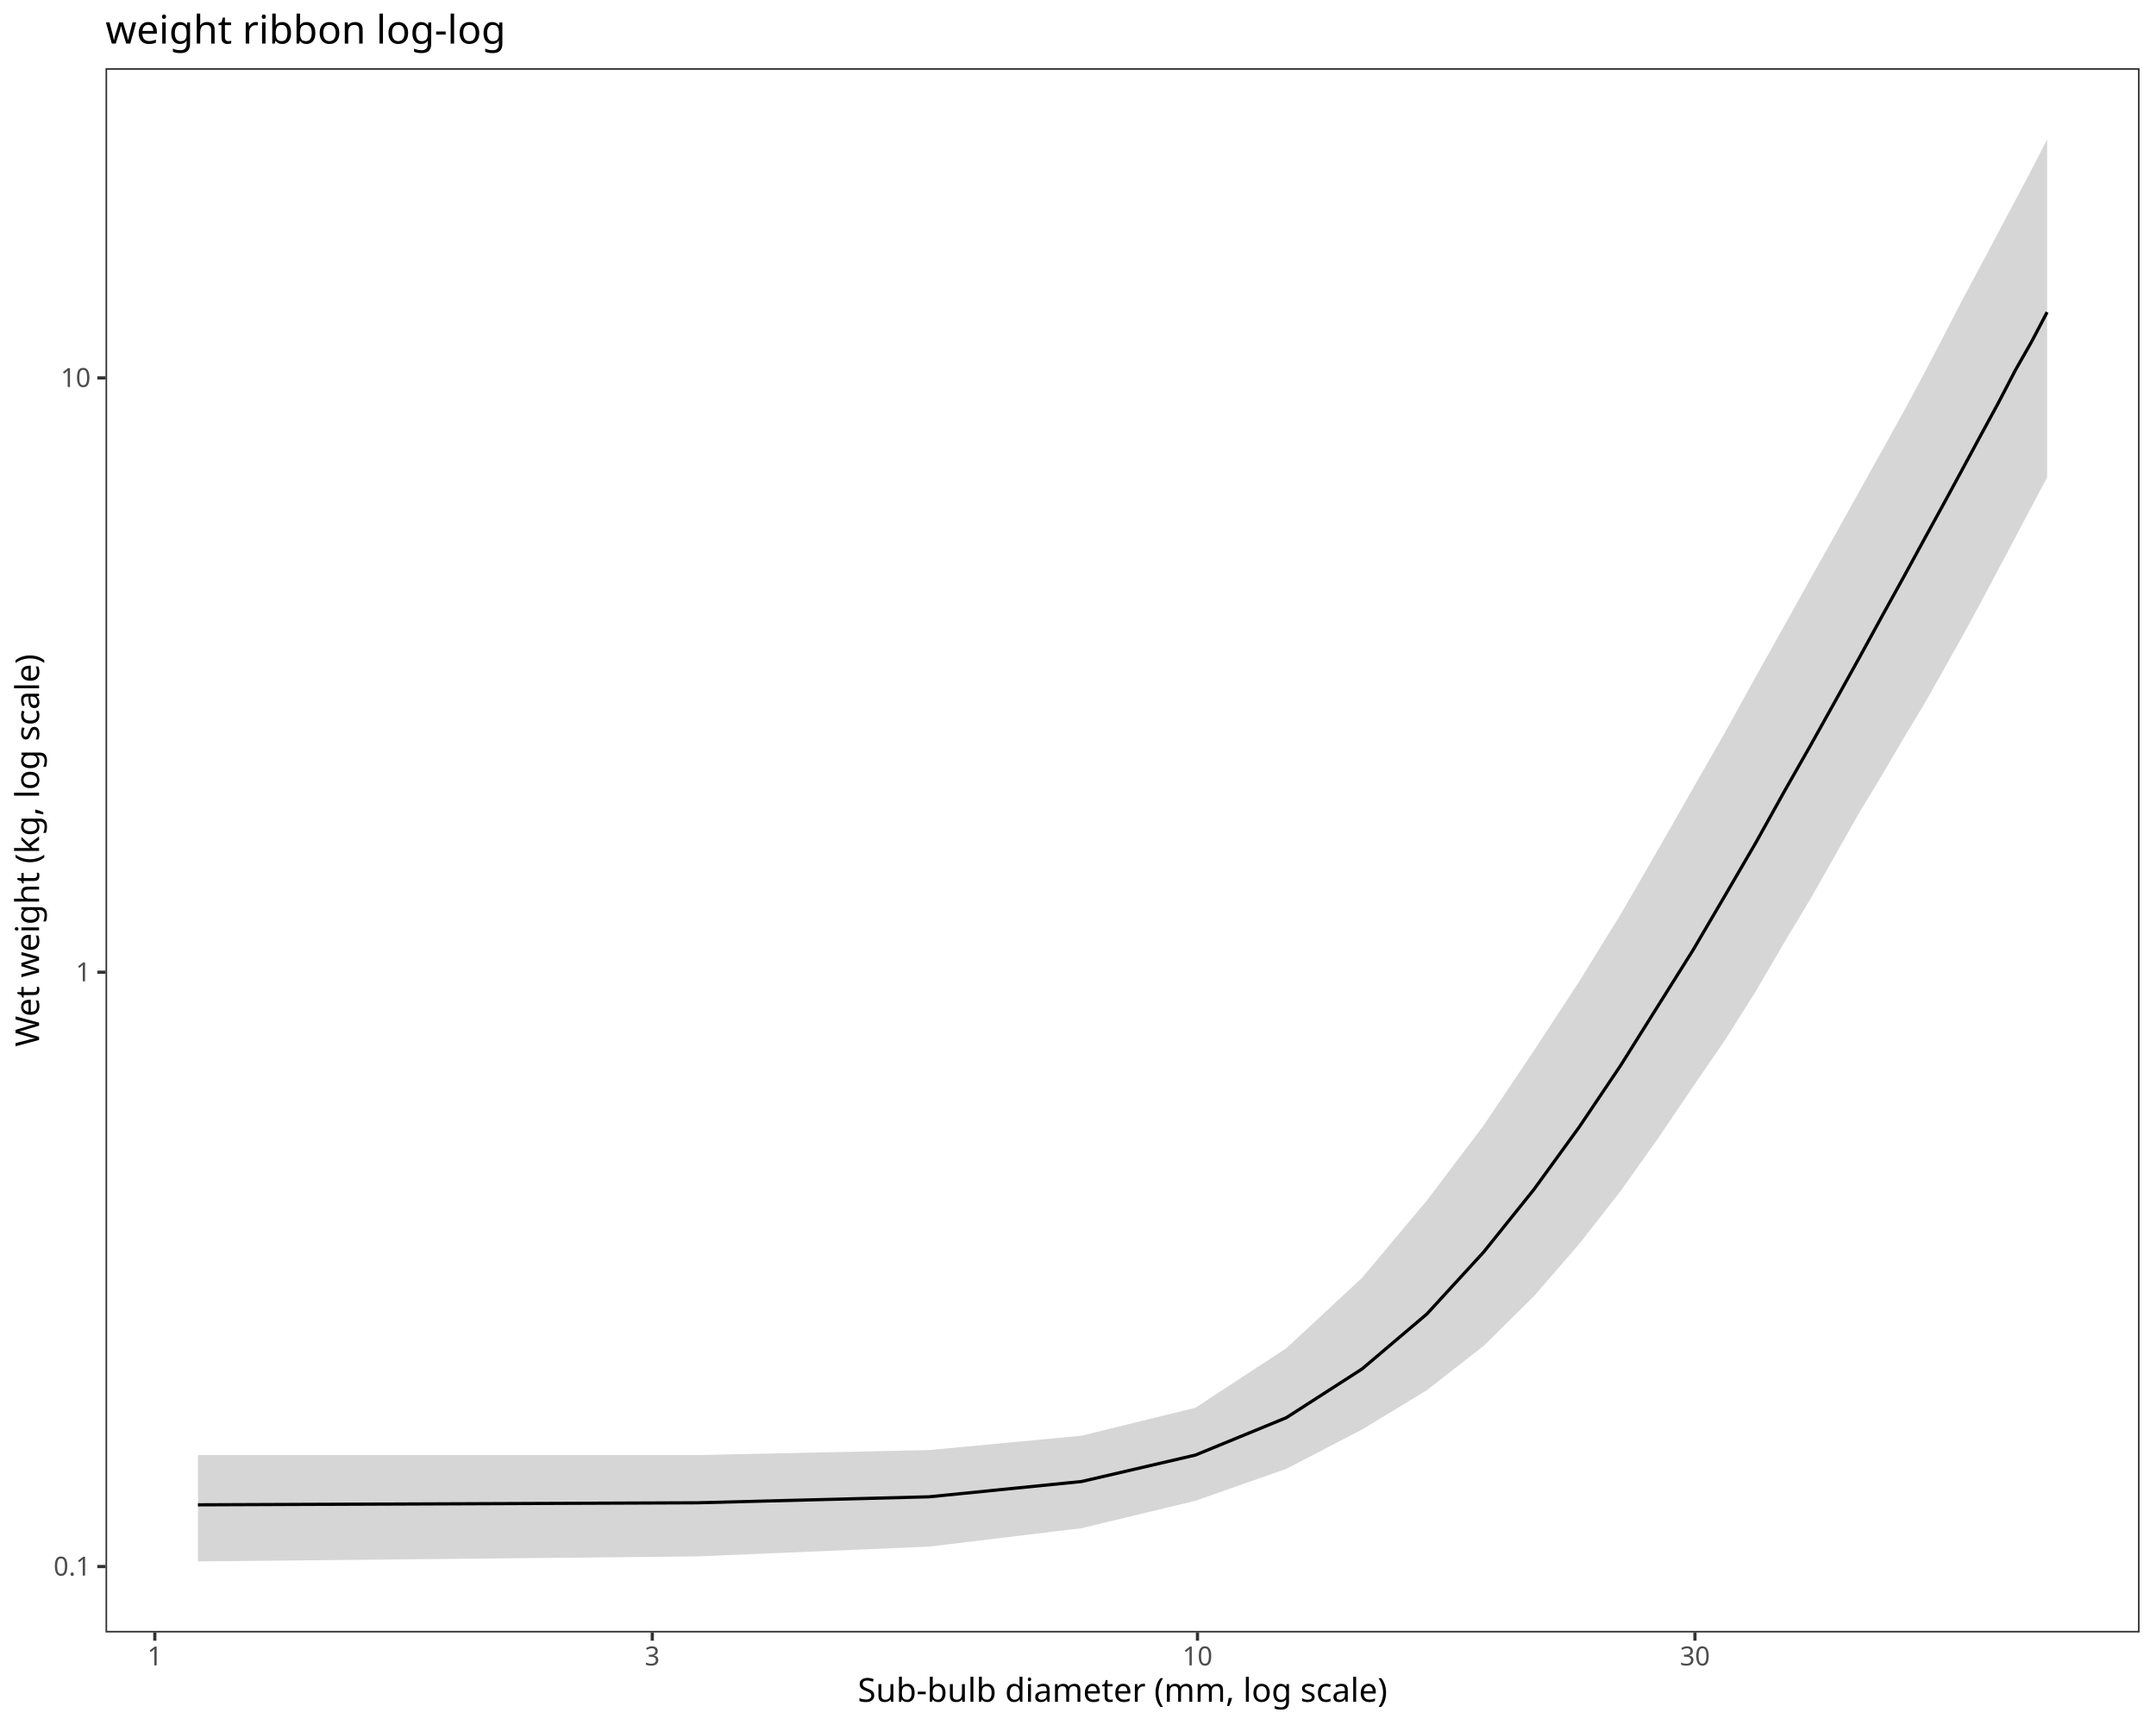
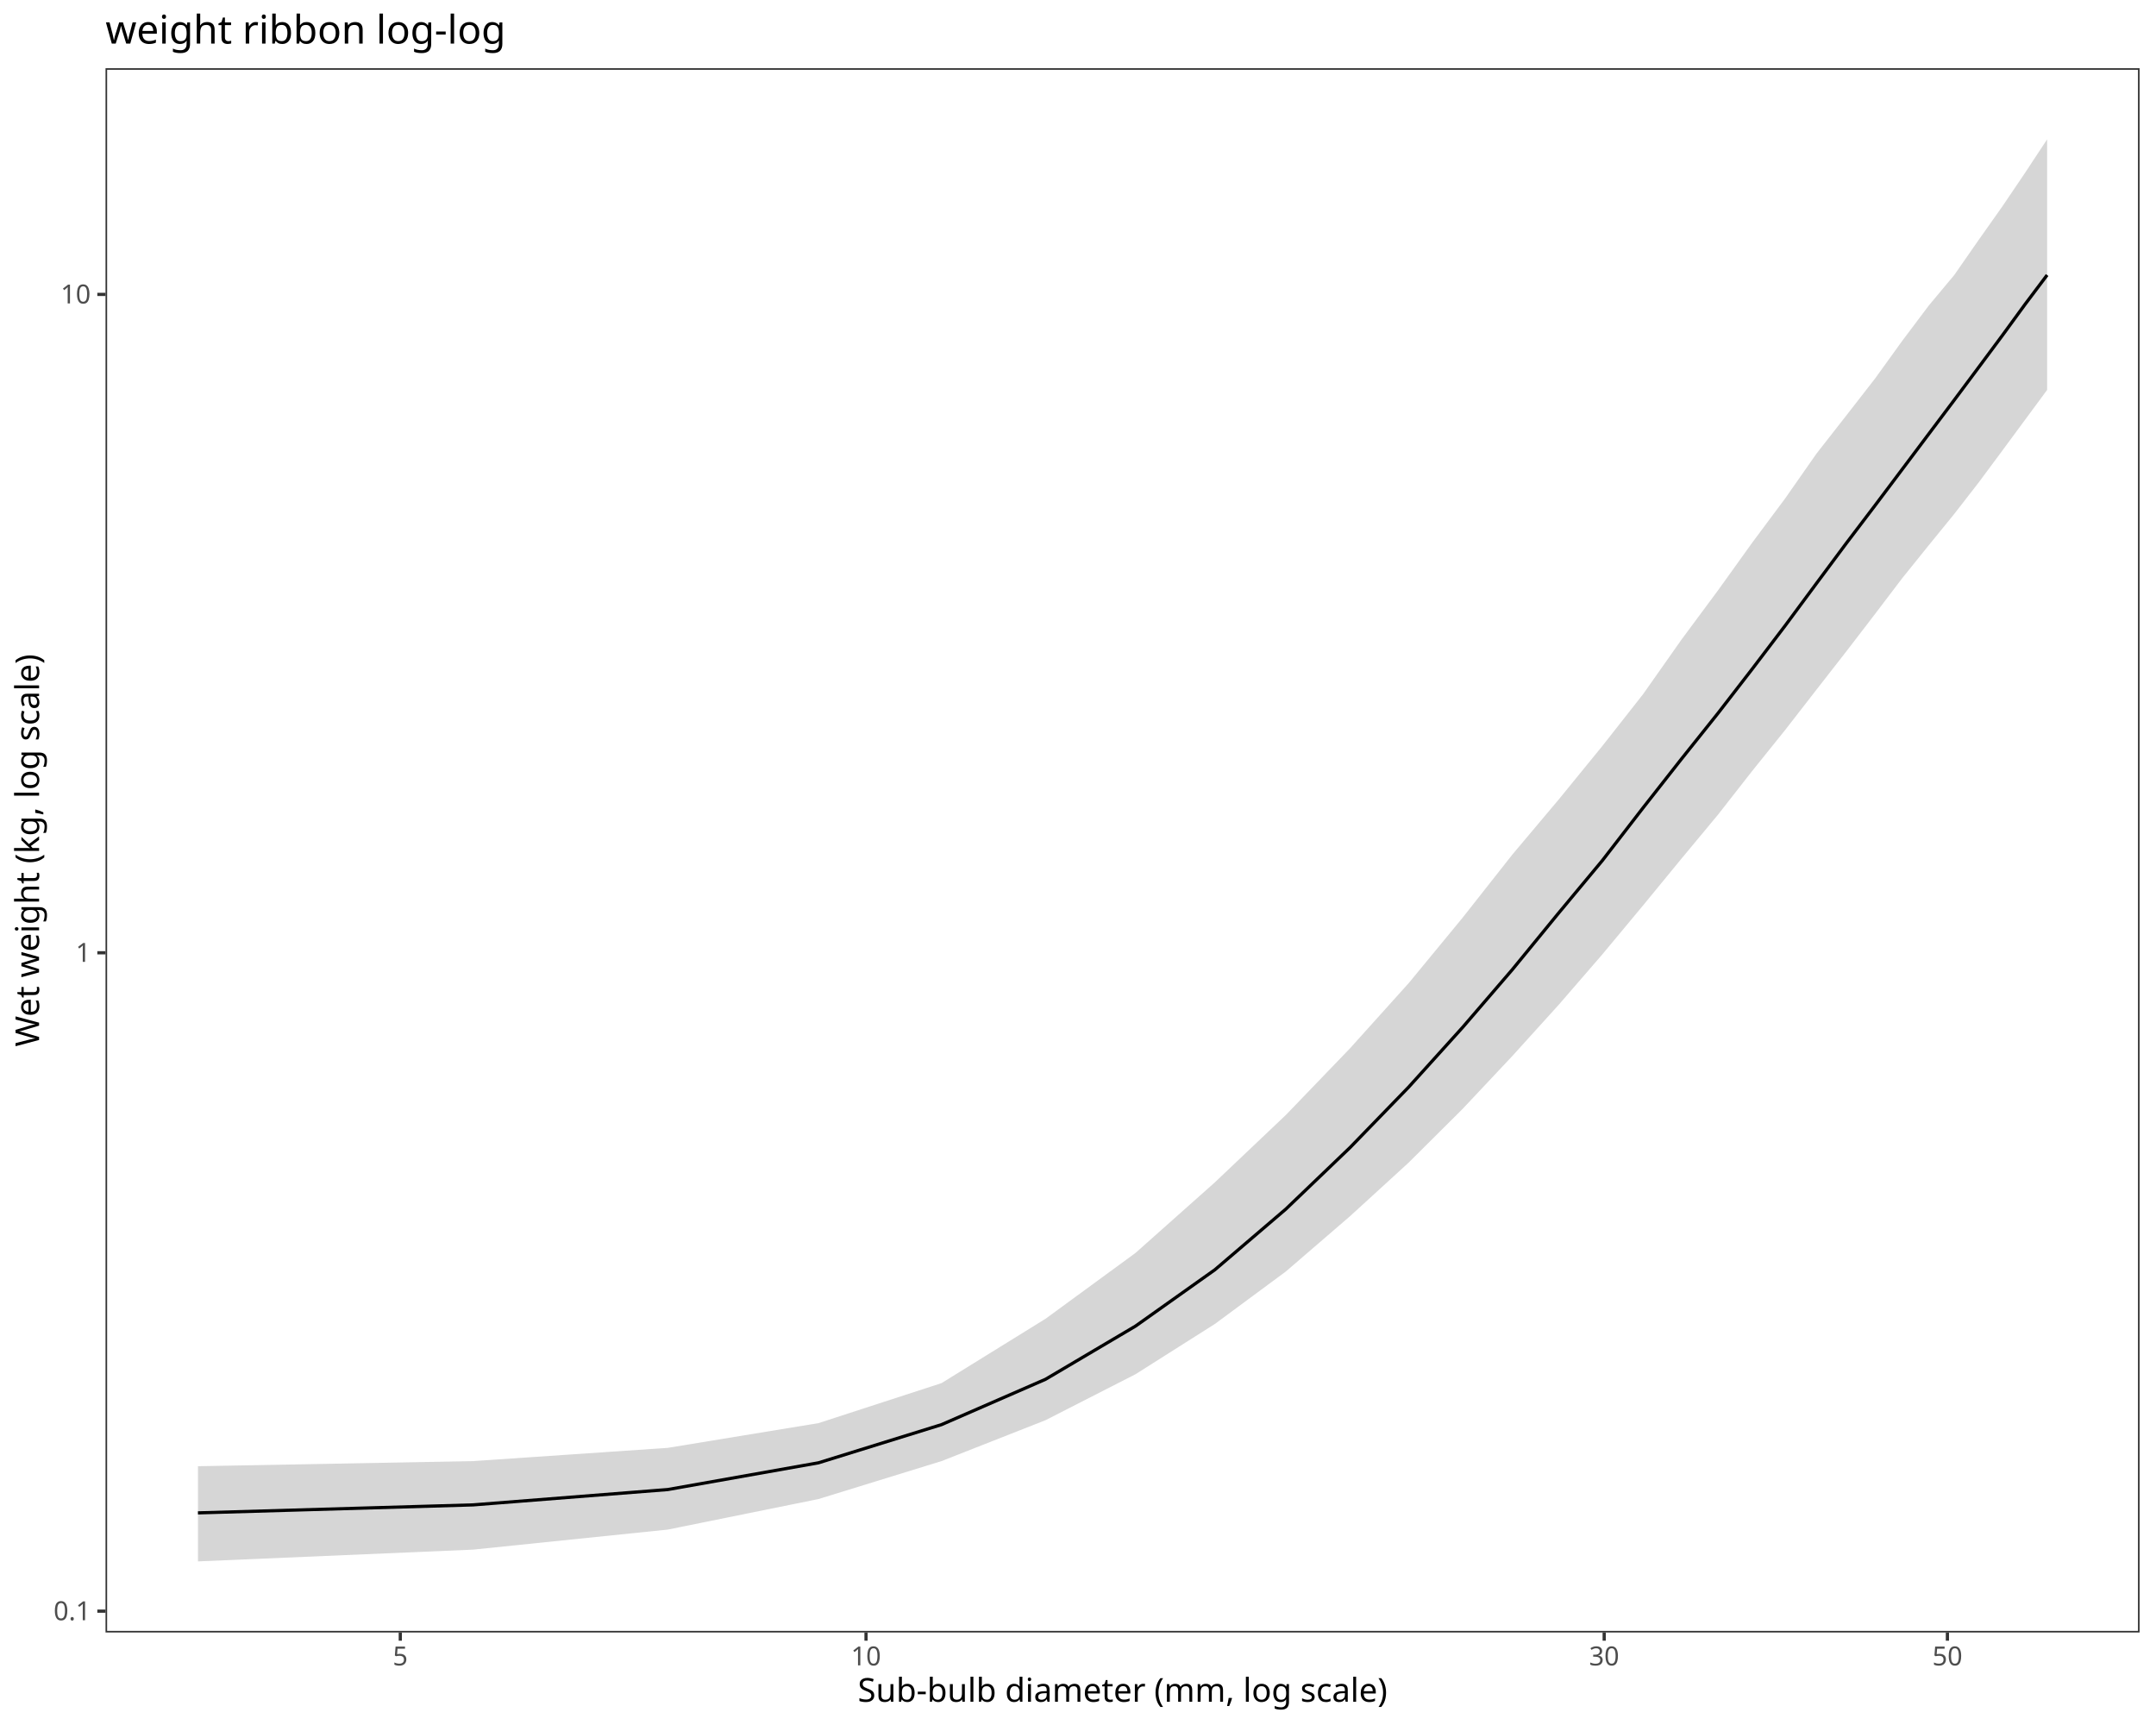
<svg xmlns="http://www.w3.org/2000/svg" class="svglite" data-engine-version="2.0" width="720.00pt" height="576.00pt" viewBox="0 0 720.00 576.00">
  <defs>
    <style type="text/css">
    .svglite line, .svglite polyline, .svglite polygon, .svglite path, .svglite rect, .svglite circle {
      fill: none;
      stroke: #000000;
      stroke-linecap: round;
      stroke-linejoin: round;
      stroke-miterlimit: 10.00;
    }
  </style>
  </defs>
  <rect width="100%" height="100%" style="stroke: none; fill: #FFFFFF;" />
  <defs>
    <clipPath id="cpMC4wMHw3MjAuMDB8MC4wMHw1NzYuMDA=">
      <rect x="0.00" y="0.00" width="720.00" height="576.00" />
    </clipPath>
  </defs>
  <g clip-path="url(#cpMC4wMHw3MjAuMDB8MC4wMHw1NzYuMDA=)">
    <rect x="0.00" y="0.00" width="720.00" height="576.00" style="stroke-width: 1.07; stroke: #FFFFFF; fill: #FFFFFF;" />
  </g>
  <defs>
    <clipPath id="cpMzUuMjR8NzE0LjUyfDIyLjc4fDU0NS4xMQ==">
      <rect x="35.24" y="22.78" width="679.28" height="522.33" />
    </clipPath>
  </defs>
  <g clip-path="url(#cpMzUuMjR8NzE0LjUyfDIyLjc4fDU0NS4xMQ==)">
    <rect x="35.24" y="22.78" width="679.28" height="522.33" style="stroke-width: 1.07; stroke: none; fill: #FFFFFF;" />
-     <polygon points="66.11,485.86 232.88,485.86 310.25,484.20 361.18,479.40 399.22,470.06 429.58,450.18 454.86,426.69 476.51,400.84 495.44,375.84 512.26,350.81 527.40,327.70 541.16,305.40 553.78,283.59 565.42,263.18 576.23,244.29 586.31,226.02 595.77,209.12 604.67,193.11 613.07,178.18 621.03,163.84 628.60,150.29 635.80,137.30 642.68,124.48 649.25,111.92 655.56,99.68 661.61,88.41 667.42,77.46 673.03,66.88 678.43,56.68 683.64,46.53 683.64,159.42 678.43,169.21 673.03,179.45 667.42,189.98 661.61,200.95 655.56,212.10 649.25,223.31 642.68,234.97 635.80,246.35 628.60,258.66 621.03,271.15 613.07,285.21 604.67,300.05 595.77,314.86 586.31,331.07 576.23,347.04 565.42,362.82 553.78,380.00 541.16,397.77 527.40,415.35 512.26,432.81 495.44,449.44 476.51,464.20 454.86,477.34 429.58,490.46 399.22,501.13 361.18,510.29 310.25,516.44 232.88,519.70 66.11,521.37 " style="stroke-width: 0.00; stroke: none; stroke-linecap: butt; fill: #333333; fill-opacity: 0.20;" />
-     <polyline points="66.11,485.86 232.88,485.86 310.25,484.20 361.18,479.40 399.22,470.06 429.58,450.18 454.86,426.69 476.51,400.84 495.44,375.84 512.26,350.81 527.40,327.70 541.16,305.40 553.78,283.59 565.42,263.18 576.23,244.29 586.31,226.02 595.77,209.12 604.67,193.11 613.07,178.18 621.03,163.84 628.60,150.29 635.80,137.30 642.68,124.48 649.25,111.92 655.56,99.68 661.61,88.41 667.42,77.46 673.03,66.88 678.43,56.68 683.64,46.53 " style="stroke-width: 1.07; stroke: none; stroke-linecap: butt;" />
-     <polyline points="683.64,159.42 678.43,169.21 673.03,179.45 667.42,189.98 661.61,200.95 655.56,212.10 649.25,223.31 642.68,234.97 635.80,246.35 628.60,258.66 621.03,271.15 613.07,285.21 604.67,300.05 595.77,314.86 586.31,331.07 576.23,347.04 565.42,362.82 553.78,380.00 541.16,397.77 527.40,415.35 512.26,432.81 495.44,449.44 476.51,464.20 454.86,477.34 429.58,490.46 399.22,501.13 361.18,510.29 310.25,516.44 232.88,519.70 66.11,521.37 " style="stroke-width: 1.07; stroke: none; stroke-linecap: butt;" />
-     <polyline points="66.11,502.48 232.88,501.80 310.25,499.80 361.18,494.70 399.22,485.86 429.58,473.38 454.86,457.11 476.51,438.76 495.44,418.11 512.26,397.17 527.40,376.31 541.16,355.86 553.78,335.74 565.42,317.20 576.23,298.77 586.31,281.47 595.77,264.46 604.67,248.82 613.07,233.76 621.03,219.41 628.60,205.58 635.80,192.55 642.68,179.93 649.25,167.94 655.56,156.31 661.61,145.09 667.42,134.41 673.03,123.63 678.43,114.14 683.64,104.24 " style="stroke-width: 1.07; stroke-linecap: butt;" />
+     <polygon points="66.11,489.59 158.00,487.88 223.00,483.46 273.34,475.20 314.43,461.84 349.15,440.36 379.21,418.37 405.71,394.80 429.41,372.31 450.85,350.04 470.41,328.31 488.41,306.47 505.06,285.34 520.57,266.92 535.07,249.14 548.70,231.81 561.54,213.57 573.69,197.18 585.21,181.13 596.17,166.41 606.62,151.47 616.61,138.70 626.17,126.41 635.33,113.71 644.14,102.00 652.62,91.84 660.79,80.10 668.67,68.95 676.28,57.70 683.64,46.53 683.64,130.20 676.28,140.17 668.67,150.48 660.79,161.10 652.62,171.62 644.14,182.04 635.33,192.97 626.17,205.02 616.61,217.48 606.62,230.28 596.17,243.74 585.21,257.36 573.69,272.08 561.54,286.70 548.70,302.34 535.07,318.72 520.57,335.47 505.06,352.60 488.41,370.31 470.41,388.22 450.85,406.10 429.41,424.57 405.71,442.09 379.21,458.87 349.15,474.22 314.43,487.88 273.34,500.55 223.00,510.75 158.00,517.44 66.11,521.37 " style="stroke-width: 0.00; stroke: none; stroke-linecap: butt; fill: #333333; fill-opacity: 0.20;" />
+     <polyline points="66.11,489.59 158.00,487.88 223.00,483.46 273.34,475.20 314.43,461.84 349.15,440.36 379.21,418.37 405.71,394.80 429.41,372.31 450.85,350.04 470.41,328.31 488.41,306.47 505.06,285.34 520.57,266.92 535.07,249.14 548.70,231.81 561.54,213.57 573.69,197.18 585.21,181.13 596.17,166.41 606.62,151.47 616.61,138.70 626.17,126.41 635.33,113.71 644.14,102.00 652.62,91.84 660.79,80.10 668.67,68.95 676.28,57.70 683.64,46.53 " style="stroke-width: 1.07; stroke: none; stroke-linecap: butt;" />
+     <polyline points="683.64,130.20 676.28,140.17 668.67,150.48 660.79,161.10 652.62,171.62 644.14,182.04 635.33,192.97 626.17,205.02 616.61,217.48 606.62,230.28 596.17,243.74 585.21,257.36 573.69,272.08 561.54,286.70 548.70,302.34 535.07,318.72 520.57,335.47 505.06,352.60 488.41,370.31 470.41,388.22 450.85,406.10 429.41,424.57 405.71,442.09 379.21,458.87 349.15,474.22 314.43,487.88 273.34,500.55 223.00,510.75 158.00,517.44 66.11,521.37 " style="stroke-width: 1.07; stroke: none; stroke-linecap: butt;" />
+     <polyline points="66.11,505.17 158.00,502.50 223.00,497.38 273.34,488.45 314.43,475.70 349.15,460.56 379.21,442.80 405.71,423.99 429.41,403.73 450.85,383.18 470.41,363.01 488.41,343.09 505.06,323.74 520.57,304.80 535.07,287.39 548.70,269.75 561.54,253.41 573.69,238.21 585.21,223.31 596.17,208.90 606.62,194.79 616.61,181.36 626.17,168.78 635.33,156.60 644.14,144.87 652.62,133.59 660.79,122.64 668.67,112.04 676.28,101.61 683.64,91.84 " style="stroke-width: 1.07; stroke-linecap: butt;" />
    <rect x="35.24" y="22.78" width="679.28" height="522.33" style="stroke-width: 1.07; stroke: #333333;" />
  </g>
  <g clip-path="url(#cpMC4wMHw3MjAuMDB8MC4wMHw1NzYuMDA=)">
-     <text x="30.31" y="526.11" text-anchor="end" style="font-size: 8.80px; fill: #4D4D4D; font-family: sans;" textLength="12.23px" lengthAdjust="spacingAndGlyphs">0.1</text>
-     <text x="30.31" y="327.66" text-anchor="end" style="font-size: 8.80px; fill: #4D4D4D; font-family: sans;" textLength="4.89px" lengthAdjust="spacingAndGlyphs">1</text>
-     <text x="30.31" y="129.21" text-anchor="end" style="font-size: 8.80px; fill: #4D4D4D; font-family: sans;" textLength="9.79px" lengthAdjust="spacingAndGlyphs">10</text>
-     <polyline points="32.50,523.08 35.24,523.08 " style="stroke-width: 1.07; stroke: #333333; stroke-linecap: butt;" />
-     <polyline points="32.50,324.63 35.24,324.63 " style="stroke-width: 1.07; stroke: #333333; stroke-linecap: butt;" />
-     <polyline points="32.50,126.18 35.24,126.18 " style="stroke-width: 1.07; stroke: #333333; stroke-linecap: butt;" />
-     <polyline points="51.70,547.85 51.70,545.11 " style="stroke-width: 1.07; stroke: #333333; stroke-linecap: butt;" />
-     <polyline points="217.83,547.85 217.83,545.11 " style="stroke-width: 1.07; stroke: #333333; stroke-linecap: butt;" />
-     <polyline points="399.90,547.85 399.90,545.11 " style="stroke-width: 1.07; stroke: #333333; stroke-linecap: butt;" />
-     <polyline points="566.03,547.85 566.03,545.11 " style="stroke-width: 1.07; stroke: #333333; stroke-linecap: butt;" />
-     <text x="51.70" y="556.10" text-anchor="middle" style="font-size: 8.80px; fill: #4D4D4D; font-family: sans;" textLength="4.89px" lengthAdjust="spacingAndGlyphs">1</text>
-     <text x="217.83" y="556.10" text-anchor="middle" style="font-size: 8.80px; fill: #4D4D4D; font-family: sans;" textLength="4.89px" lengthAdjust="spacingAndGlyphs">3</text>
-     <text x="399.90" y="556.10" text-anchor="middle" style="font-size: 8.80px; fill: #4D4D4D; font-family: sans;" textLength="9.79px" lengthAdjust="spacingAndGlyphs">10</text>
-     <text x="566.03" y="556.10" text-anchor="middle" style="font-size: 8.80px; fill: #4D4D4D; font-family: sans;" textLength="9.79px" lengthAdjust="spacingAndGlyphs">30</text>
+     <text x="30.31" y="541.01" text-anchor="end" style="font-size: 8.80px; fill: #4D4D4D; font-family: sans;" textLength="12.23px" lengthAdjust="spacingAndGlyphs">0.1</text>
+     <text x="30.31" y="321.17" text-anchor="end" style="font-size: 8.80px; fill: #4D4D4D; font-family: sans;" textLength="4.89px" lengthAdjust="spacingAndGlyphs">1</text>
+     <text x="30.31" y="101.33" text-anchor="end" style="font-size: 8.80px; fill: #4D4D4D; font-family: sans;" textLength="9.79px" lengthAdjust="spacingAndGlyphs">10</text>
+     <polyline points="32.50,537.98 35.24,537.98 " style="stroke-width: 1.07; stroke: #333333; stroke-linecap: butt;" />
+     <polyline points="32.50,318.14 35.24,318.14 " style="stroke-width: 1.07; stroke: #333333; stroke-linecap: butt;" />
+     <polyline points="32.50,98.30 35.24,98.30 " style="stroke-width: 1.07; stroke: #333333; stroke-linecap: butt;" />
+     <polyline points="133.68,547.85 133.68,545.11 " style="stroke-width: 1.07; stroke: #333333; stroke-linecap: butt;" />
+     <polyline points="289.21,547.85 289.21,545.11 " style="stroke-width: 1.07; stroke: #333333; stroke-linecap: butt;" />
+     <polyline points="535.72,547.85 535.72,545.11 " style="stroke-width: 1.07; stroke: #333333; stroke-linecap: butt;" />
+     <polyline points="650.34,547.85 650.34,545.11 " style="stroke-width: 1.07; stroke: #333333; stroke-linecap: butt;" />
+     <text x="133.68" y="556.10" text-anchor="middle" style="font-size: 8.80px; fill: #4D4D4D; font-family: sans;" textLength="4.89px" lengthAdjust="spacingAndGlyphs">5</text>
+     <text x="289.21" y="556.10" text-anchor="middle" style="font-size: 8.80px; fill: #4D4D4D; font-family: sans;" textLength="9.79px" lengthAdjust="spacingAndGlyphs">10</text>
+     <text x="535.72" y="556.10" text-anchor="middle" style="font-size: 8.80px; fill: #4D4D4D; font-family: sans;" textLength="9.79px" lengthAdjust="spacingAndGlyphs">30</text>
+     <text x="650.34" y="556.10" text-anchor="middle" style="font-size: 8.80px; fill: #4D4D4D; font-family: sans;" textLength="9.79px" lengthAdjust="spacingAndGlyphs">50</text>
    <text x="374.88" y="568.24" text-anchor="middle" style="font-size: 11.00px; font-family: sans;" textLength="168.14px" lengthAdjust="spacingAndGlyphs">Sub-bulb diameter (mm, log scale)</text>
    <text transform="translate(13.05,283.95) rotate(-90)" text-anchor="middle" style="font-size: 11.00px; font-family: sans;" textLength="125.95px" lengthAdjust="spacingAndGlyphs">Wet weight (kg, log scale)</text>
    <text x="35.24" y="14.56" style="font-size: 13.20px; font-family: sans;" textLength="121.81px" lengthAdjust="spacingAndGlyphs">weight ribbon log-log</text>
  </g>
</svg>
